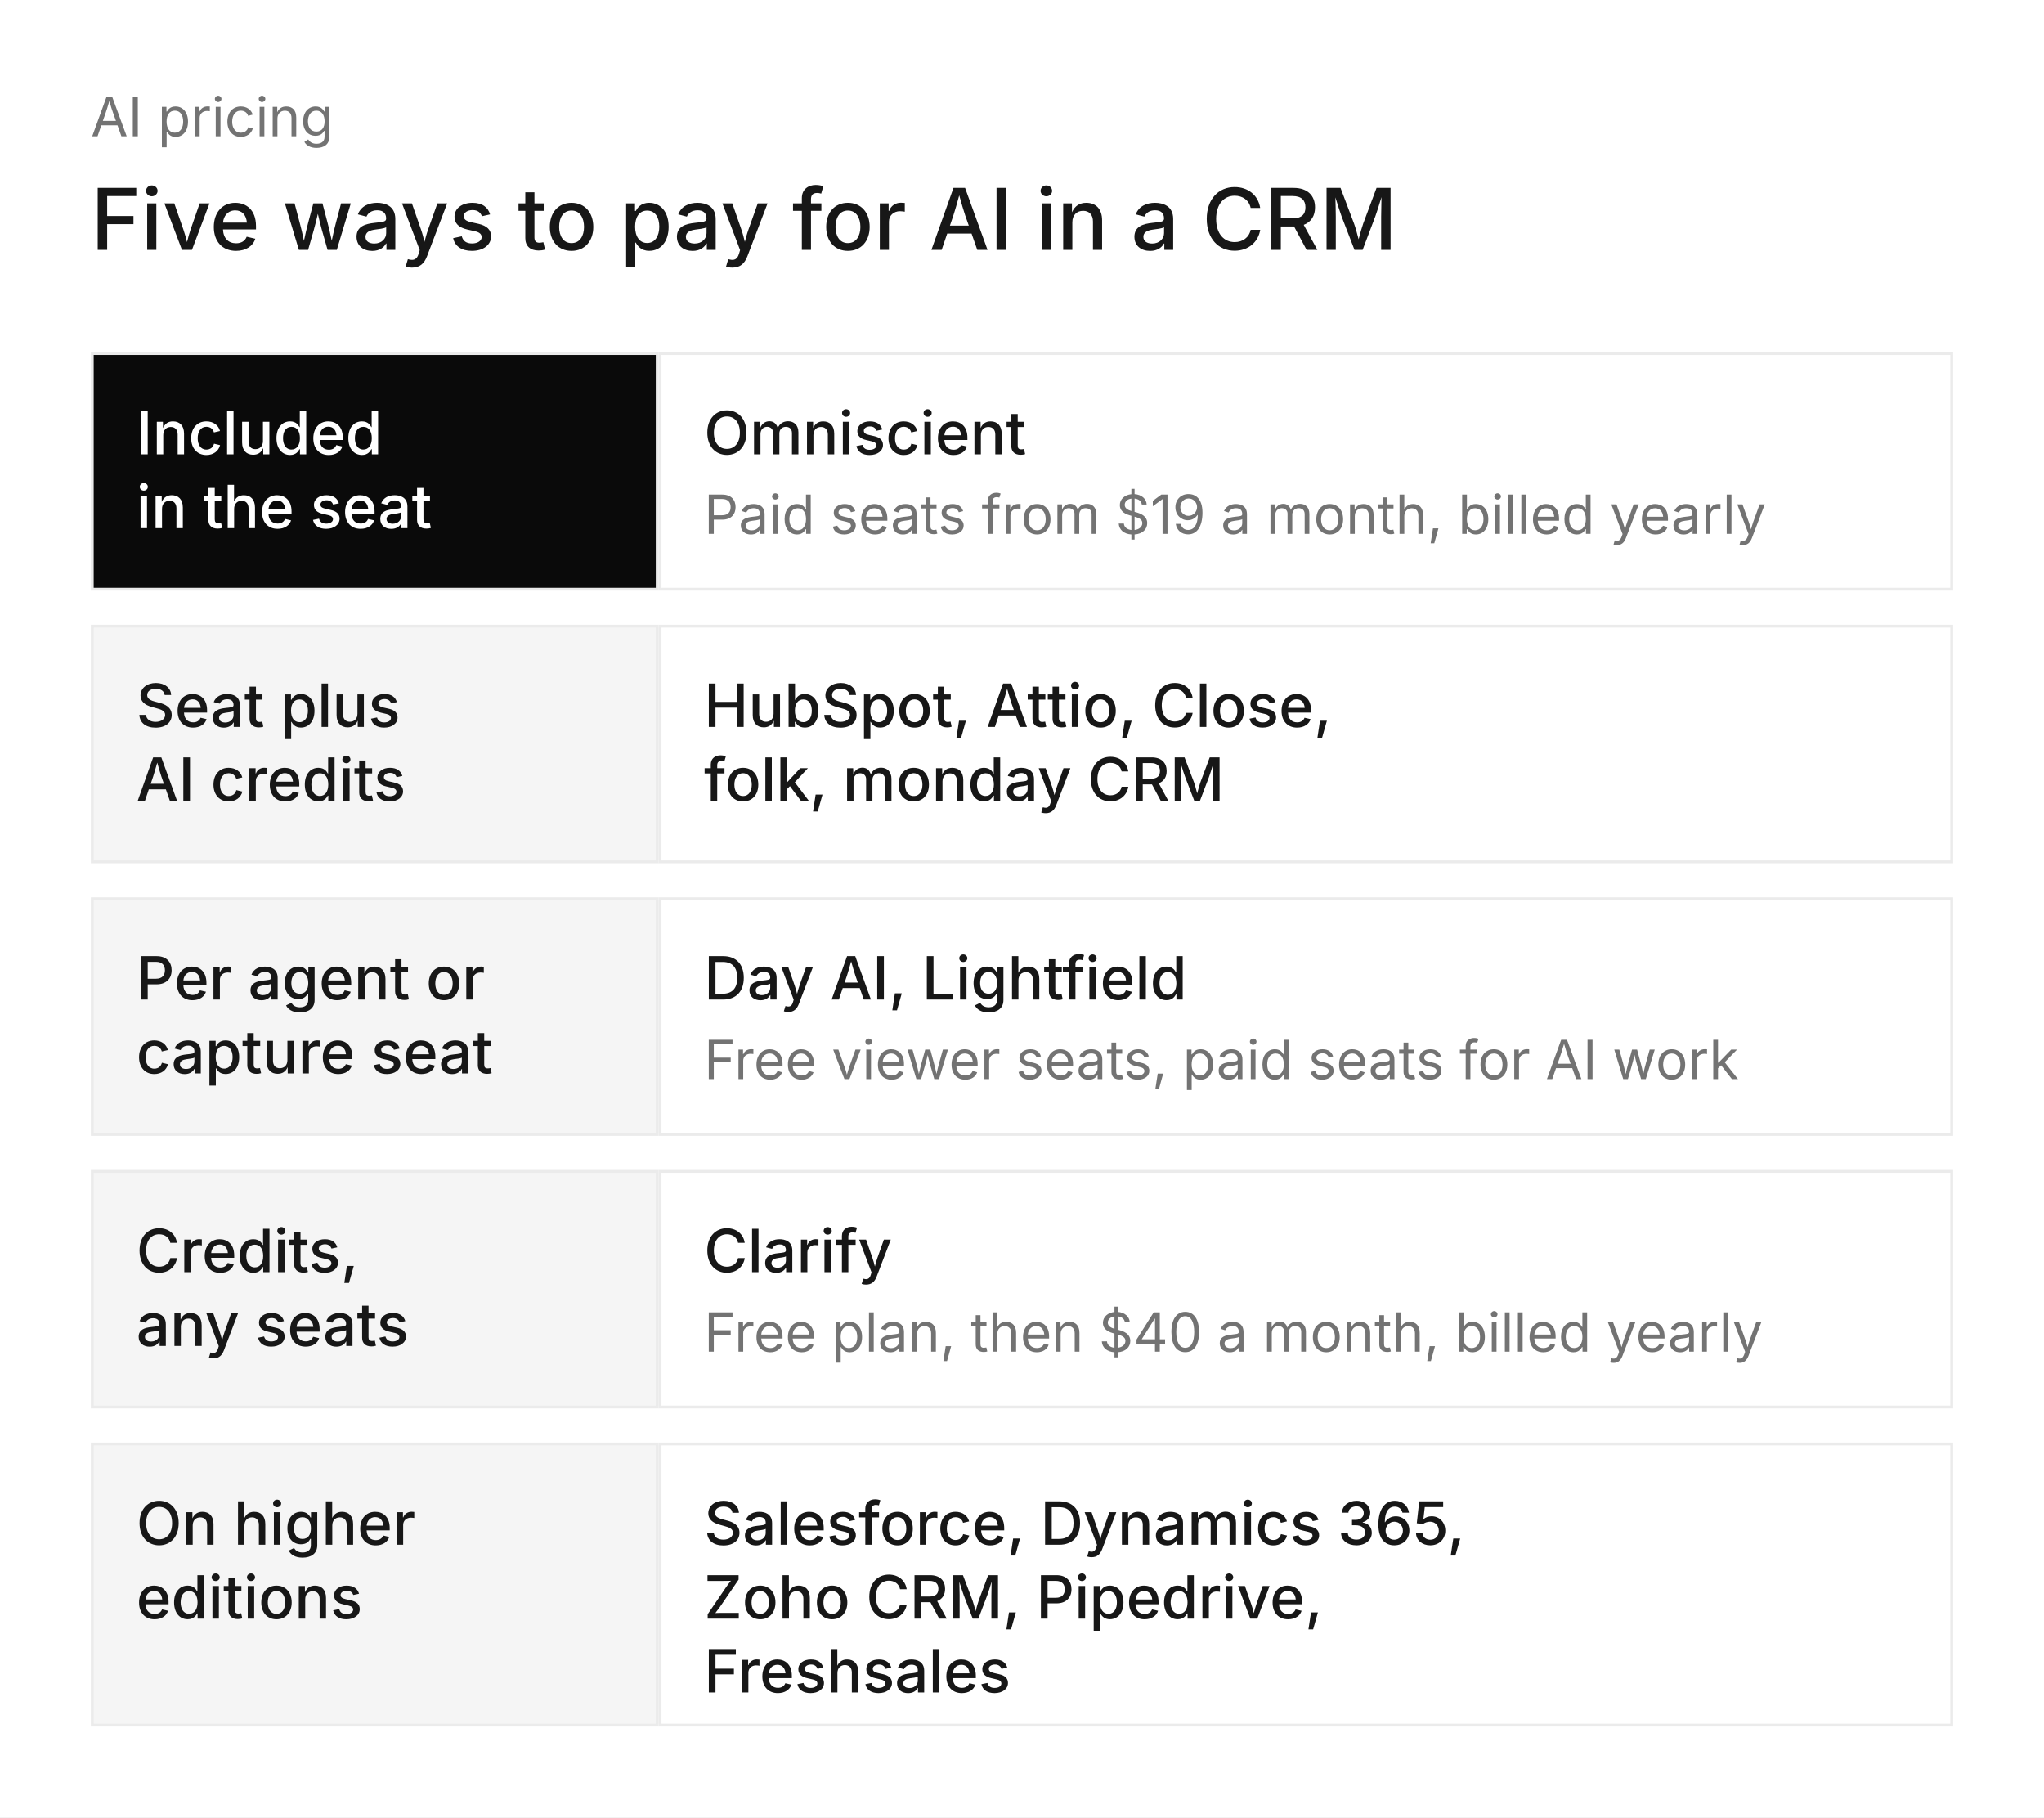
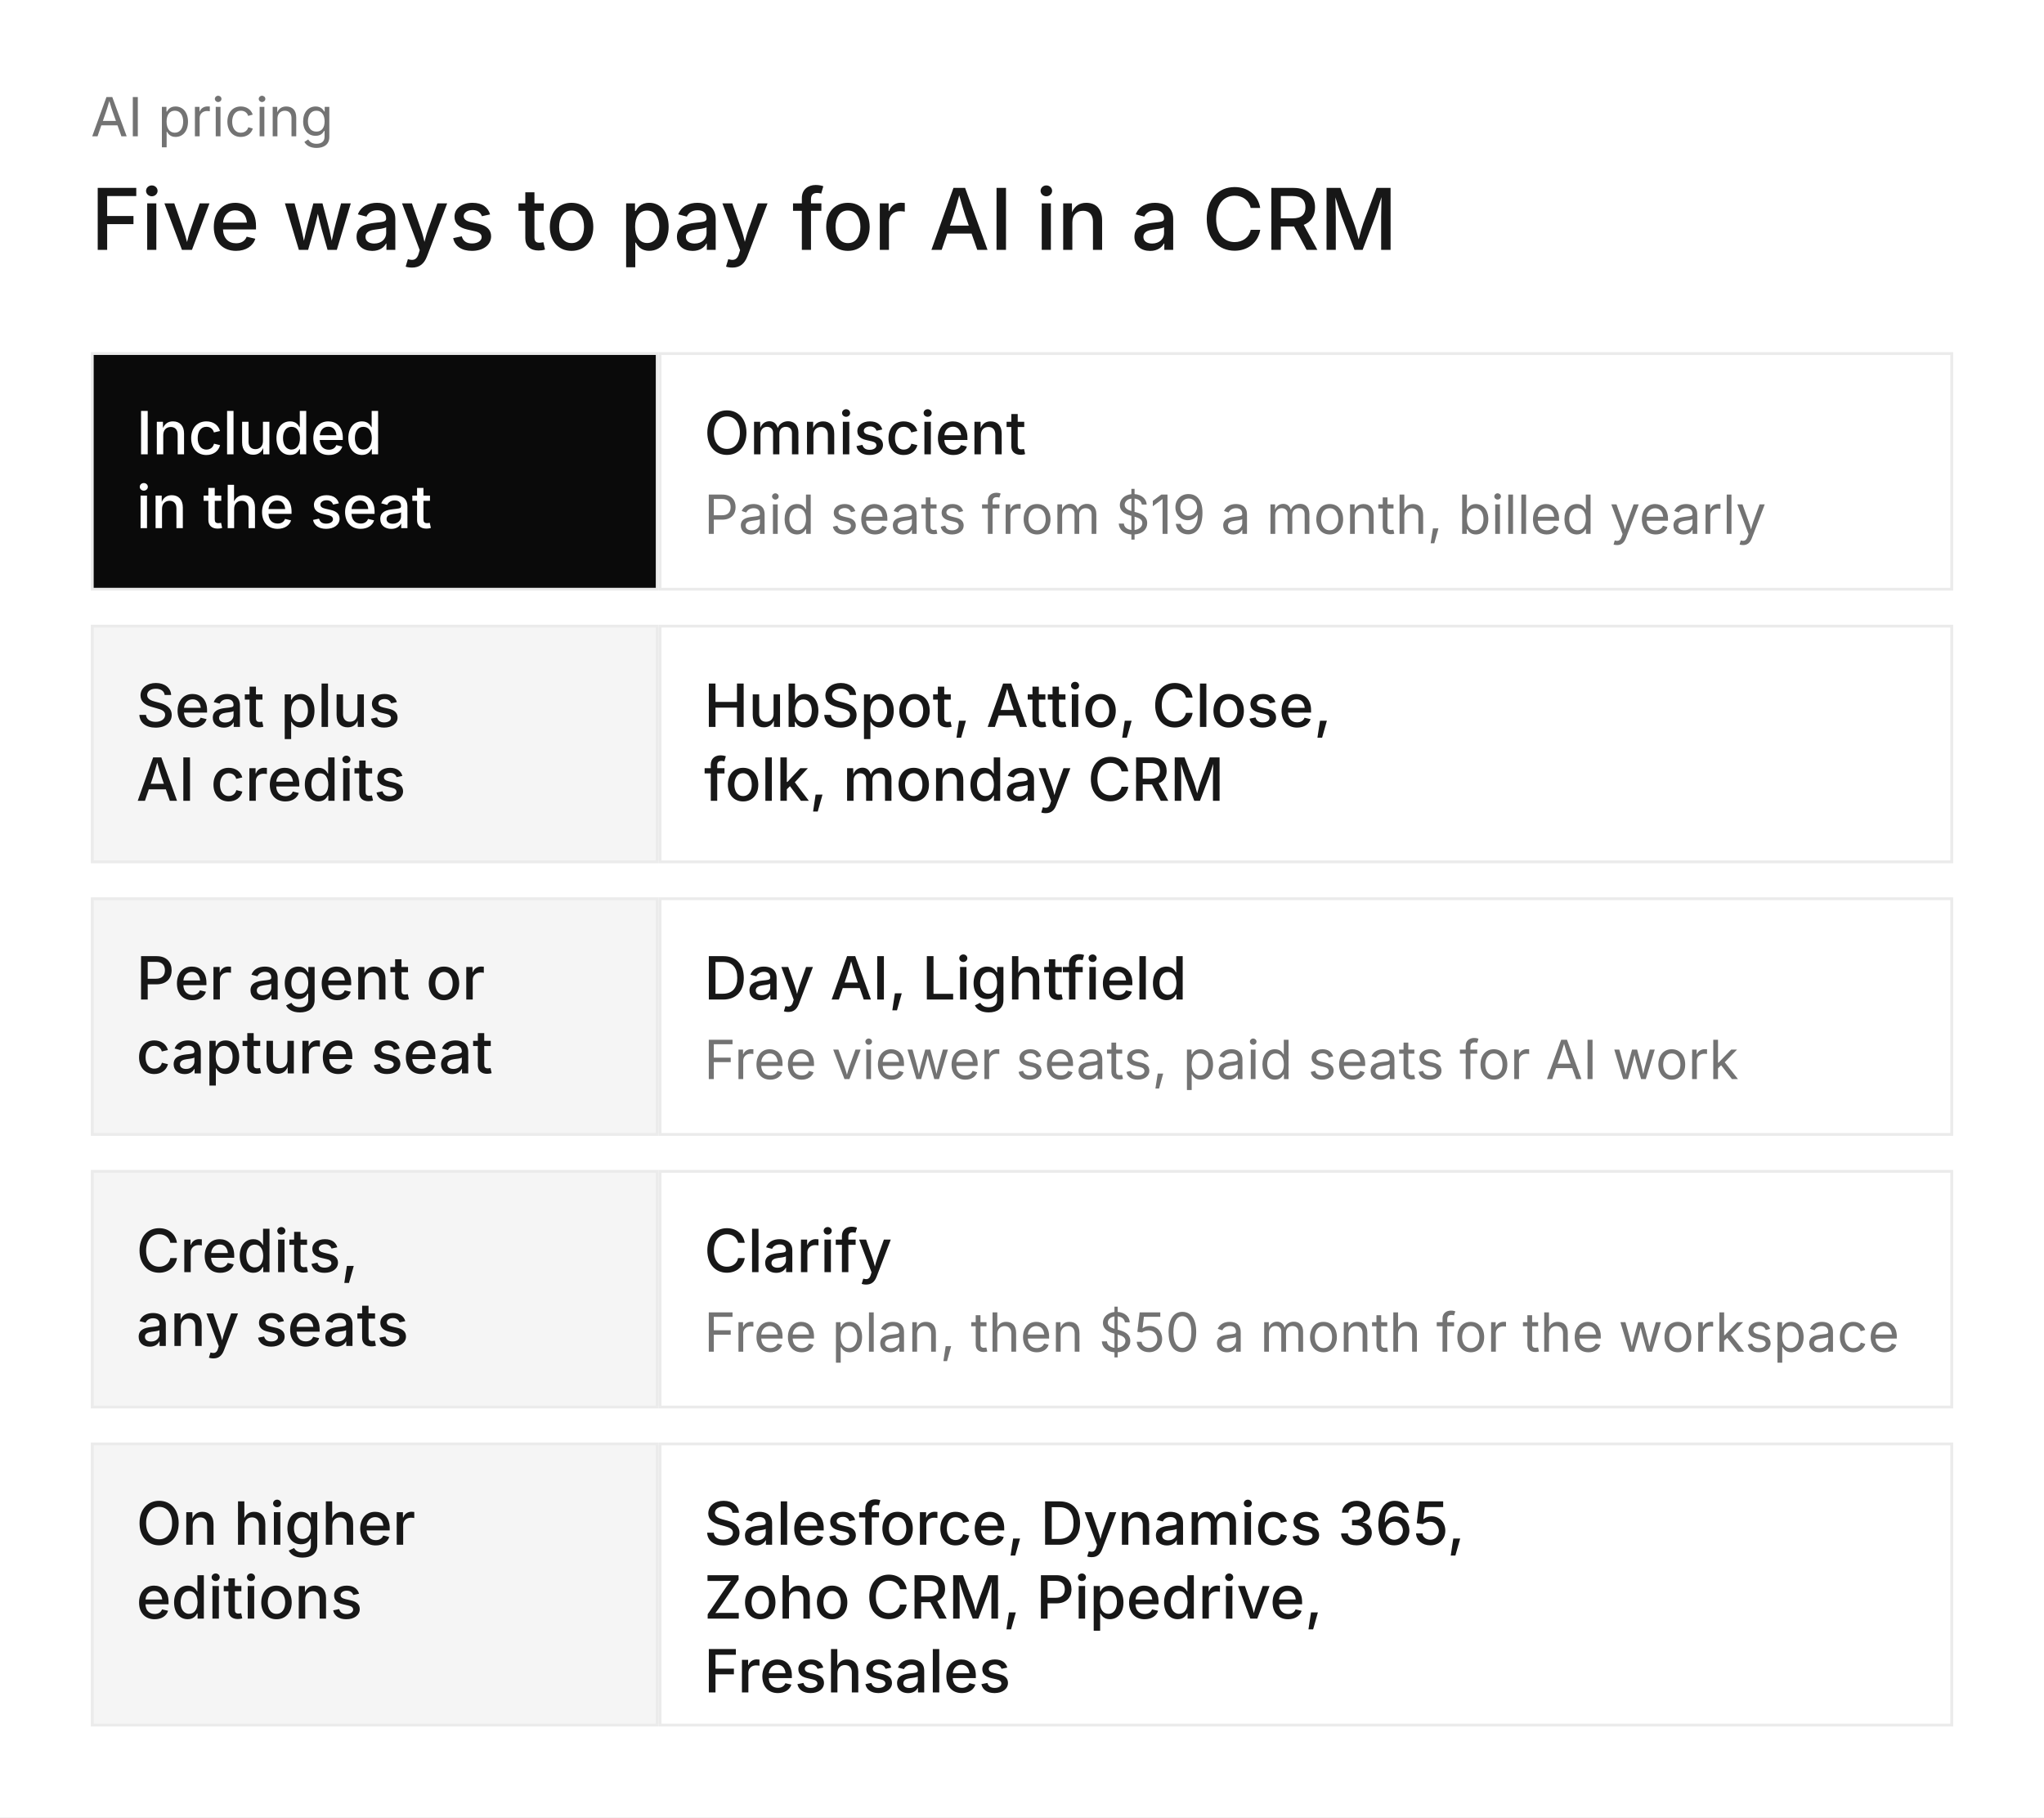
<svg xmlns="http://www.w3.org/2000/svg" viewBox="0 0 720 640" width="720" height="640" role="img" aria-labelledby="t d" font-family="Inter, system-ui, sans-serif">
  <rect width="720" height="640" fill="#ffffff" />
  <text x="32" y="48" font-family="Inter, system-ui, sans-serif" font-size="19" fill="#737373">AI pricing</text>
  <text x="32" y="88" font-size="30" font-weight="500" fill="#171717">Five ways to pay for AI <tspan fill="#171717">in a CRM</tspan>
  </text>
  <rect x="32.5" y="124.5" width="199" height="83" fill="#0a0a0a" stroke="#ebebeb" />
  <rect x="232.5" y="124.5" width="455" height="83" fill="#ffffff" stroke="#ebebeb" />
  <text x="48" y="160" font-size="21" font-weight="500" fill="#ffffff">Included</text>
  <text x="48" y="186" font-size="21" font-weight="500" fill="#ffffff">in the seat</text>
  <text x="248" y="160" font-size="21" font-weight="500" fill="#171717">Omniscient</text>
  <text x="248" y="188" font-size="19" fill="#737373">Paid seats from $19 a month, billed yearly</text>
  <rect x="32.5" y="220.5" width="199" height="83" fill="#f5f5f5" stroke="#ebebeb" />
  <rect x="232.5" y="220.5" width="455" height="83" fill="#ffffff" stroke="#ebebeb" />
  <text x="48" y="256" font-size="21" font-weight="500" fill="#171717">Seat plus</text>
  <text x="48" y="282" font-size="21" font-weight="500" fill="#171717">AI credits</text>
  <text x="248" y="256" font-size="21" font-weight="500" fill="#171717">HubSpot, Attio, Close,</text>
  <text x="248" y="282" font-size="21" font-weight="500" fill="#171717">folk, monday CRM</text>
  <rect x="32.5" y="316.5" width="199" height="83" fill="#f5f5f5" stroke="#ebebeb" />
  <rect x="232.5" y="316.5" width="455" height="83" fill="#ffffff" stroke="#ebebeb" />
  <text x="48" y="352" font-size="21" font-weight="500" fill="#171717">Per agent or</text>
  <text x="48" y="378" font-size="21" font-weight="500" fill="#171717">capture seat</text>
  <text x="248" y="352" font-size="21" font-weight="500" fill="#171717">Day AI, Lightfield</text>
  <text x="248" y="380" font-size="19" fill="#737373">Free viewer seats, paid seats for AI work</text>
  <rect x="32.5" y="412.5" width="199" height="83" fill="#f5f5f5" stroke="#ebebeb" />
  <rect x="232.5" y="412.5" width="455" height="83" fill="#ffffff" stroke="#ebebeb" />
  <text x="48" y="448" font-size="21" font-weight="500" fill="#171717">Credits,</text>
  <text x="48" y="474" font-size="21" font-weight="500" fill="#171717">any seats</text>
  <text x="248" y="448" font-size="21" font-weight="500" fill="#171717">Clarify</text>
-   <text x="248" y="476" font-size="19" fill="#737373">Free plan, then $40 a month, billed yearly</text>
+   <text x="248" y="476" font-size="19" fill="#737373">Free plan, then $50 a month for the workspace</text>
  <rect x="32.5" y="508.5" width="199" height="99" fill="#f5f5f5" stroke="#ebebeb" />
  <rect x="232.5" y="508.5" width="455" height="99" fill="#ffffff" stroke="#ebebeb" />
  <text x="48" y="544" font-size="21" font-weight="500" fill="#171717">On higher</text>
  <text x="48" y="570" font-size="21" font-weight="500" fill="#171717">editions</text>
  <text x="248" y="544" font-size="21" font-weight="500" fill="#171717">Salesforce, Dynamics 365,</text>
  <text x="248" y="570" font-size="21" font-weight="500" fill="#171717">Zoho CRM, Pipedrive,</text>
  <text x="248" y="596" font-size="21" font-weight="500" fill="#171717">Freshsales</text>
</svg>
